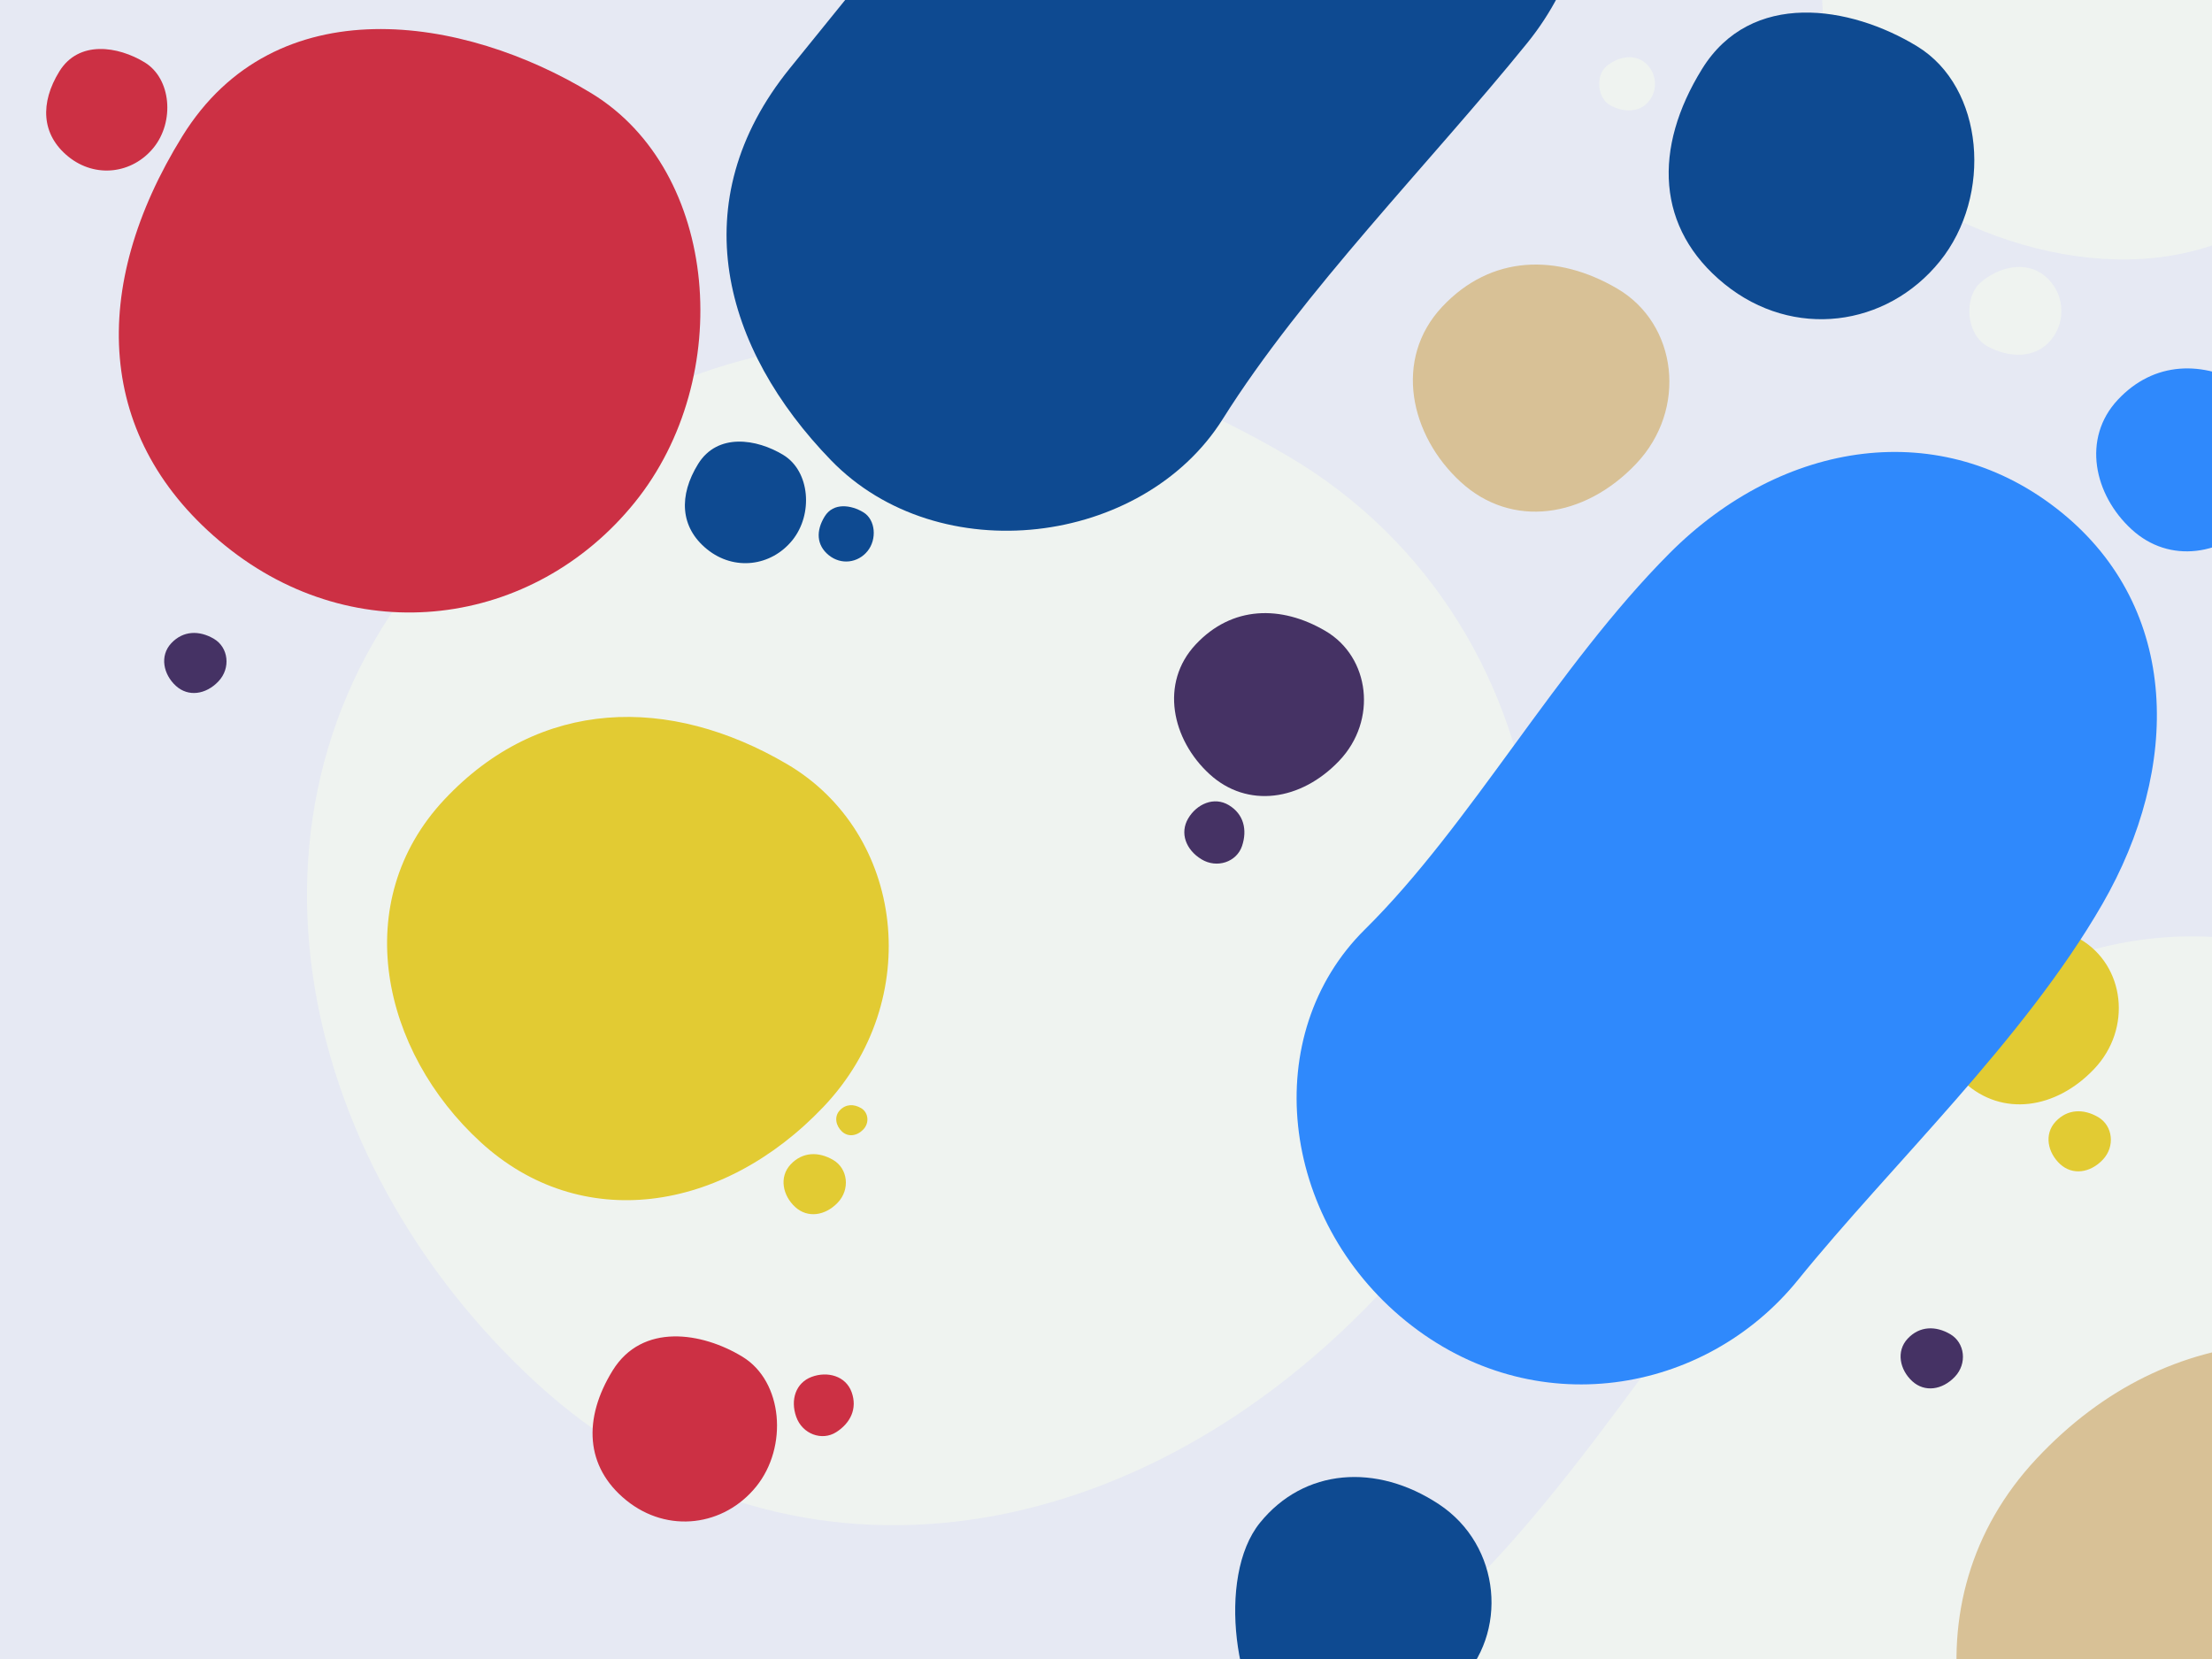
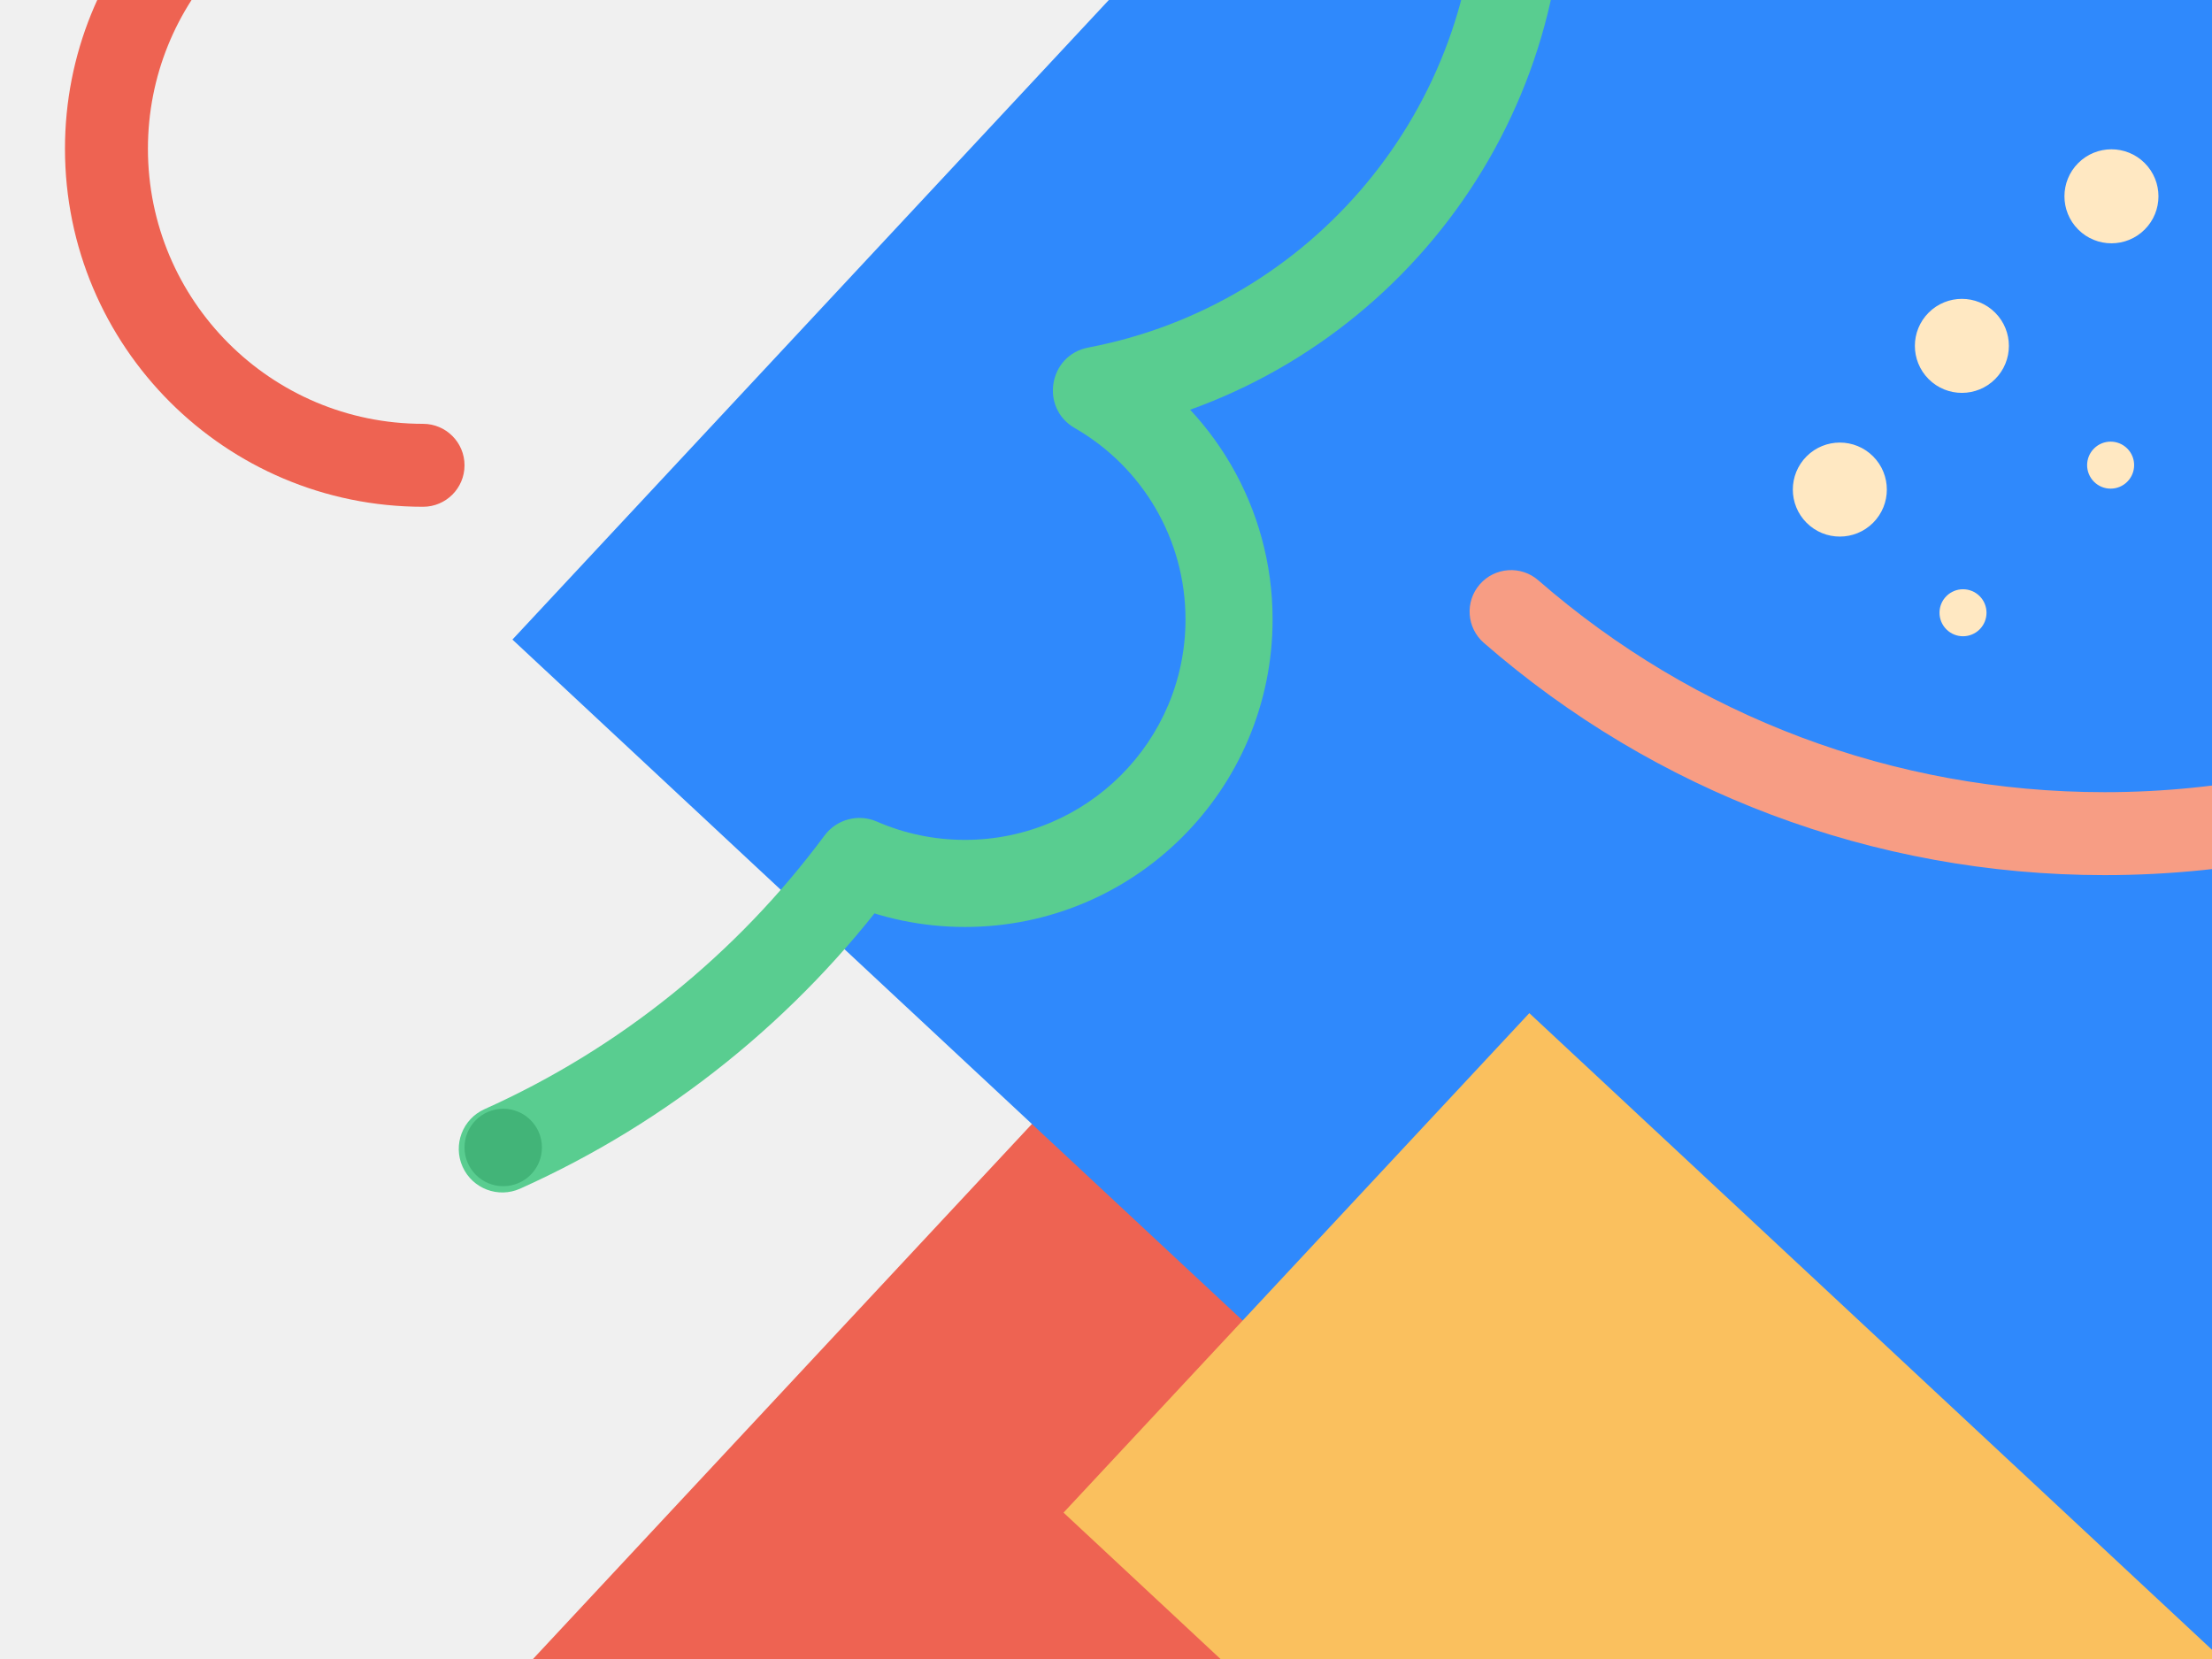
- <svg xmlns="http://www.w3.org/2000/svg" xmlns:xlink="http://www.w3.org/1999/xlink" height="1200" viewBox="0 0 1600 1200" width="1600">
-   <defs>
-     <path id="a" d="m0 0h1600v1200h-1600z" />
-     <mask id="b" fill="#fff">
-       <use fill="#fff" fill-rule="evenodd" xlink:href="#a" />
-     </mask>
-   </defs>
-   <g fill="none" fill-rule="evenodd">
-     <path d="m0 0h1600v1200h-1600z" fill="#fff" />
-     <g fill-rule="nonzero">
-       <use fill="#e6e9f3" xlink:href="#a" />
-       <g mask="url(#b)">
-         <path d="m662.836 1477.199c239.021 14.549 412.193-171.354 432.786-431.556 20.593-260.202-193.765-467.637-432.786-431.556-239.021 36.081-414.923 184.122-432.786 431.556-17.864 247.434 193.765 417.006 432.786 431.556z" fill="#eff3f0" transform="matrix(.777146 .6293204 -.6293204 .777146 802.7596 -564.5773)" />
-         <path d="m1526.341 574c106.922-19.375 201.5-89.991 201.5-201s-90.215-201-201.5-201c-111.285 0-183.867 101.492-201.5 201-17.633 99.508 94.578 220.375 201.5 201z" fill="#eff3f0" transform="matrix(.777146 .6293204 -.6293204 .777146 573.3321 -1256.624)" />
-         <path d="m1426.919 1004c152.549 0 251.765 122.383 276.214 276.159 24.449 153.776 0 333.346 0 479.681s-113.893 276.159-276.214 276.159c-162.321 0-292.513-129.535-276.214-276.159 16.299-146.624-16.299-321.419 0-479.681 16.299-158.263 123.665-276.159 276.214-276.159z" fill="#eff3f0" transform="matrix(.777146 .6293204 -.6293204 .777146 1273.248 -941.19)" />
-         <path d="m297.986 821.284c121.641 0 210.5-94.244 210.5-210.5 0-116.256-103.148-224.875-210.5-210.5-107.352 14.375-226.703 83.406-210.5 210.5 16.203 127.094 88.859 210.5 210.5 210.5z" fill="#cc3044" transform="matrix(.777146 .6293204 -.6293204 .777146 448.2166 -431.0884)" />
-         <path d="m497.236 1480c38.581 0 66.764-29.906 66.764-66.796 0-36.891-32.716-71.358-66.764-66.796-34.049 4.561-71.904 26.467-66.764 66.796 5.139 40.33 28.184 66.796 66.764 66.796z" fill="#cc3044" transform="matrix(.777146 .6293204 -.6293204 .777146 997.9882 -377.8795)" />
-         <path d="m79.155 503c25.337 0 43.845-19.64 43.845-43.866 0-24.227-21.485-46.862-43.845-43.866-22.36 2.996-47.22 17.381-43.845 43.866 3.375 26.485 18.509 43.866 43.845 43.866z" fill="#cc3044" transform="matrix(.777146 .6293204 -.6293204 .777146 304.4635 -327.4263)" />
-         <path d="m597.992 1417.96c12.116.738 20.895-8.686 21.938-21.876 1.044-13.19-9.822-23.705-21.938-21.876-12.116 1.829-21.033 9.333-21.938 21.876-.906 12.543 9.822 21.139 21.938 21.876z" fill="#cc3044" transform="matrix(-.9135455 .4067366 -.4067366 -.9135455 1710.105 2048.081)" />
-         <path d="m1319.39 610c63.917 0 110.61-49.545 110.61-110.662 0-61.117-54.201-118.22-110.61-110.662-56.409 7.557-119.124 43.848-110.61 110.662s46.692 110.662 110.61 110.662z" fill="#0e4a91" transform="matrix(.777146 .6293204 -.6293204 .777146 605.9754 -1098.869)" />
-         <path d="m541.155 787c25.337 0 43.845-19.64 43.845-43.866 0-24.227-21.485-46.862-43.845-43.866-22.36 2.996-47.22 17.381-43.845 43.866 3.375 26.485 18.509 43.866 43.845 43.866z" fill="#0e4a91" transform="matrix(.777146 .6293204 -.6293204 .777146 586.1491 -554.8818)" />
-         <path d="m614.07 786c11.517 0 19.93-8.927 19.93-19.939s-9.766-21.301-19.93-19.939c-10.164 1.362-21.464 7.9-19.93 19.939 1.534 12.039 8.413 19.939 19.93 19.939z" fill="#0e4a91" transform="matrix(.777146 .6293204 -.6293204 .777146 616.8918 -595.6965)" />
-         <path d="m997.327 1651c41.875 0 67.263-62.975 73.146-113.72 5.883-50.745-38.24-97.071-92.236-91.881-53.996 5.19-92.236 41.137-92.236 91.881s69.451 113.72 111.327 113.72z" fill="#0e4a91" transform="matrix(.777146 .6293204 -.6293204 .777146 1190.251 -650.812)" />
-         <g fill="#e2cb33">
-           <path d="m460.93 1245.668c97.478 5.934 168.102-69.883 176.5-176 8.398-106.117-79.022-190.715-176.5-176-97.478 14.715-169.215 75.09-176.5 176-7.285 100.91 79.022 170.066 176.5 176z" transform="matrix(.777146 .6293204 -.6293204 .777146 773.4761 -431.8832)" />
-           <path d="m1464.976 1177.877c36.9 2.246 63.633-26.453 66.813-66.623 3.179-40.169-29.913-72.193-66.813-66.623s-64.055 28.424-66.813 66.623c-2.758 38.198 29.913 64.377 66.813 66.623z" transform="matrix(.777146 .6293204 -.6293204 .777146 1023.656 -1054.364)" />
-           <path d="m590.992 1257.96c12.116.738 20.895-8.686 21.938-21.876 1.044-13.19-9.822-23.705-21.938-21.876-12.116 1.829-21.033 9.333-21.938 21.876-.906 12.543 9.822 21.139 21.938 21.876z" transform="matrix(.777146 .6293204 -.6293204 .777146 907.5467 -476.4808)" />
-           <path d="m1505.992 1226.96c12.116.738 20.895-8.686 21.938-21.876 1.044-13.19-9.822-23.705-21.938-21.876-12.116 1.829-21.033 9.333-21.938 21.876-.906 12.543 9.822 21.139 21.938 21.876z" transform="matrix(.777146 .6293204 -.6293204 .777146 1091.949 -1059.217)" />
-           <path d="m617.996 1200.98c6.058.369 10.447-4.343 10.969-10.938.522-6.595-4.911-11.853-10.969-10.938s-10.516 4.667-10.969 10.938c-.453 6.271 4.911 10.569 10.969 10.938z" transform="matrix(.777146 .6293204 -.6293204 .777146 884.6151 -503.7237)" />
-         </g>
-         <path d="m918.976 954.877c36.9 2.246 63.633-26.453 66.813-66.623s-29.913-72.193-66.813-66.623c-36.9 5.57-64.055 28.424-66.813 66.623s29.913 64.377 66.813 66.623z" fill="#453264" transform="matrix(.777146 .6293204 -.6293204 .777146 761.6394 -760.4511)" />
-         <path d="m142.992 880.96c12.116.738 20.895-8.686 21.938-21.876 1.044-13.19-9.822-23.705-21.938-21.876s-21.033 9.333-21.938 21.876c-.906 12.543 9.822 21.139 21.938 21.876z" fill="#453264" transform="matrix(.777146 .6293204 -.6293204 .777146 570.4543 -278.5612)" />
-         <path d="m1398.992 1383.96c12.116.738 20.895-8.686 21.938-21.876 1.044-13.19-9.822-23.705-21.938-21.876-12.116 1.829-21.033 9.333-21.938 21.876-.906 12.543 9.822 21.139 21.938 21.876z" fill="#453264" transform="matrix(.777146 .6293204 -.6293204 .777146 1166.907 -956.892)" />
-         <path d="m880.992 1003.96c12.116.738 20.895-8.686 21.938-21.876 1.044-13.19-9.822-23.705-21.938-21.876s-21.033 9.333-21.938 21.876c-.906 12.543 9.822 21.139 21.938 21.876z" fill="#453264" transform="matrix(-.4539905 .8910065 -.8910065 -.4539905 2153.934 262.8419)" />
-         <path d="m1585.976 777.877c36.9 2.246 63.633-26.453 66.813-66.623 3.179-40.169-29.913-72.193-66.813-66.623-36.9 5.57-64.055 28.424-66.813 66.623-2.758 38.198 29.913 64.377 66.813 66.623z" fill="#2f89fc" transform="matrix(.777146 .6293204 -.6293204 .777146 798.8933 -1219.653)" />
-         <path d="m1255.5 668c111.285 0 183.664 89.297 201.5 201.5s0 243.227 0 350-83.086 201.5-201.5 201.5-213.39-94.516-201.5-201.5c11.89-106.984-11.89-234.523 0-350 11.89-115.477 90.215-201.5 201.5-201.5z" fill="#2f89fc" transform="matrix(.777146 .6293204 -.6293204 .777146 935.6192 -938.755)" />
-         <path d="m1115.467 748.834c49.842 3.034 85.953-35.732 90.247-89.99 4.294-54.259-40.405-97.514-90.247-89.99s-86.522 38.394-90.247 89.99c-3.725 51.596 40.405 86.956 90.247 89.99z" fill="#d8c196" transform="matrix(.777146 .6293204 -.6293204 .777146 661.0012 -935.2575)" />
-         <path d="m1667.909 1837.544c136.584 8.314 235.539-97.917 247.307-246.603s-110.723-267.221-247.307-246.603-237.099 105.212-247.307 246.603c-10.208 141.391 110.723 238.289 247.307 246.603z" fill="#d8c196" transform="matrix(.777146 .6293204 -.6293204 .777146 1370.34 -1075.368)" />
-         <path d="m1460.15 637.663c17.431-3.165 32.85-14.699 32.85-32.831 0-18.132-14.707-32.831-32.85-32.831-18.143 0-29.975 16.578-32.85 32.831s15.419 35.996 32.85 32.831z" fill="#eff3f0" transform="matrix(.777146 .6293204 -.6293204 .777146 704.1057 -1163.981)" />
-         <path d="m1179.169 460.512c10.564-1.918 19.909-8.909 19.909-19.898s-8.914-19.898-19.909-19.898c-10.995 0-18.167 10.047-19.909 19.898-1.742 9.851 9.345 21.816 19.909 19.898z" fill="#eff3f0" transform="matrix(.777146 .6293204 -.6293204 .777146 538.1139 -1023.803)" />
-         <path d="m839.5 44c111.285 0 201.5 90.215 201.5 201.5s-13 242.148 0 350c13 107.852-90.25 214.977-201.5 201.5-111.25-13.477-201.5-77.398-201.5-201.5 0-124.102 0-228.055 0-350s90.215-201.5 201.5-201.5z" fill="#0e4a91" transform="matrix(.777146 .6293204 -.6293204 .777146 450.2011 -814.8253)" />
-       </g>
+ <svg xmlns="http://www.w3.org/2000/svg" width="1600px" height="1200px" viewBox="0 0 1600 1200" version="1.1">
+   <g id="Mataura" stroke="none" stroke-width="1" fill="none" fill-rule="evenodd">
+     <g transform="translate(-590, -735)" fill-rule="nonzero" id="Shape">
+       <rect fill="#EE6352" transform="translate(1388, 2435.5) rotate(43) translate(-1388, -2435.5) " x="745" y="1758" width="1286" height="1355" />
+       <path d="M667,1101.565 C810.042,1101.565 926,985.607 926,842.565 C926,705.516 819.24,592.411 683.076,584.057 C666.539,583.043 652.31,595.627 651.296,612.164 C650.281,628.701 662.865,642.93 679.402,643.945 C783.962,650.359 866,737.273 866,842.565 C866,952.47 776.905,1041.565 667,1041.565 C650.431,1041.565 637,1054.997 637,1071.565 C637,1088.134 650.431,1101.565 667,1101.565 Z" fill="#EE6352" transform="translate(781.5, 842.7827) scale(-1, 1) translate(-781.5, -842.7827) " />
+       <rect fill="#2F89FC" transform="translate(2029, 1267.5) rotate(43) translate(-2029, -1267.5) " x="1200" y="590" width="1658" height="1355" />
+       <path d="M966.233,1594.781 C950.359,1601.9 931.72,1594.803 924.601,1578.929 C917.482,1563.055 924.58,1544.416 940.453,1537.297 C1037.947,1493.574 1122.736,1425.209 1186.376,1339.38 C1195.115,1327.595 1210.832,1323.403 1224.278,1329.271 C1244.185,1337.958 1265.745,1342.5 1288,1342.5 C1376.089,1342.5 1447.5,1271.089 1447.5,1183 C1447.5,1125.244 1416.57,1072.916 1367.395,1044.628 C1342.066,1030.056 1348.506,991.842 1377.213,986.379 C1539.37,955.515 1658.5,813.076 1658.5,646 C1658.5,454.633 1503.367,299.5 1312,299.5 C1206.831,299.5 1109.437,346.602 1043.987,426.366 C1032.952,439.815 1013.103,441.771 999.654,430.736 C986.205,419.701 984.249,399.852 995.284,386.403 C1072.576,292.207 1187.763,236.5 1312,236.5 C1538.161,236.5 1721.5,419.839 1721.5,646 C1721.5,843.465 1580.735,1011.773 1388.992,1048.268 L1398.81,990.019 C1467.331,1029.436 1510.5,1102.47 1510.5,1183 C1510.5,1305.883 1410.883,1405.5 1288,1405.5 C1257.033,1405.5 1226.899,1399.152 1199.081,1387.013 L1211.679,1358.142 L1236.982,1376.904 C1166.931,1471.378 1073.603,1546.629 966.233,1594.781 Z M1035.729,379.305 C1050.684,388.193 1055.603,407.522 1046.715,422.477 C1037.827,437.433 1018.498,442.351 1003.543,433.464 C908.238,376.825 799.377,346.5 686,346.5 C342.2,346.5 63.5,625.206 63.5,969.02 C63.5,977.197 63.658,985.355 63.972,993.49 C64.644,1010.874 51.097,1025.511 33.713,1026.183 C16.329,1026.855 1.691,1013.307 1.019,995.923 C0.674,986.978 0.5,978.01 0.5,969.021 C0.5,590.412 307.405,283.5 686,283.5 C810.784,283.5 930.751,316.919 1035.729,379.305 Z" fill="#59CD90" />
+       <path d="M2112.314,1368 C2490.077,1368 2796.314,1061.763 2796.314,684 C2796.314,306.237 2490.077,0 2112.314,0 C2002.475,0 1896.291,25.937 1800.644,74.979 C1785.901,82.538 1780.077,100.619 1787.636,115.362 C1795.196,130.105 1813.276,135.929 1828.02,128.37 C1915.243,83.647 2012.051,60 2112.314,60 C2456.94,60 2736.314,339.374 2736.314,684 C2736.314,1028.626 2456.94,1308 2112.314,1308 C2095.746,1308 2082.314,1321.431 2082.314,1338 C2082.314,1354.569 2095.746,1368 2112.314,1368 Z M1663.298,1199.998 C1786.92,1307.66 1944.983,1368 2112.314,1368 C2128.883,1368 2142.314,1354.569 2142.314,1338 C2142.314,1321.431 2128.883,1308 2112.314,1308 C1959.608,1308 1815.503,1252.988 1702.703,1154.751 C1690.208,1143.87 1671.259,1145.177 1660.377,1157.672 C1649.496,1170.166 1650.803,1189.116 1663.298,1199.998 Z" fill="#F79D84" />
+       <rect fill="#FAC05E" transform="translate(1998, 2087) rotate(43) translate(-1998, -2087) " x="1355" y="1840" width="1286" height="494" />
+       <circle fill="#42B478" cx="954" cy="1565" r="28" />
+       <path d="M1889.052,948.729 C1870.274,948.729 1855.052,933.507 1855.052,914.729 C1855.052,895.951 1870.274,880.729 1889.052,880.729 C1907.829,880.729 1923.052,895.951 1923.052,914.729 C1923.052,933.507 1907.829,948.729 1889.052,948.729 Z M2024.975,937.653 C2006.198,937.653 1990.975,922.43 1990.975,903.653 C1990.975,884.875 2006.198,869.653 2024.975,869.653 C2043.753,869.653 2058.975,884.875 2058.975,903.653 C2058.975,922.43 2043.753,937.653 2024.975,937.653 Z M2177.975,937.653 C2159.198,937.653 2143.975,922.43 2143.975,903.653 C2143.975,884.875 2159.198,869.653 2177.975,869.653 C2196.753,869.653 2211.975,884.875 2211.975,903.653 C2211.975,922.43 2196.753,937.653 2177.975,937.653 Z M2341.826,937.468 C2323.048,937.468 2307.826,922.246 2307.826,903.468 C2307.826,884.69 2323.048,869.468 2341.826,869.468 C2360.604,869.468 2375.826,884.69 2375.826,903.468 C2375.826,922.246 2360.604,937.468 2341.826,937.468 Z M1889.052,1057.729 C1879.663,1057.729 1872.052,1050.118 1872.052,1040.729 C1872.052,1031.34 1879.663,1023.729 1889.052,1023.729 C1898.441,1023.729 1906.052,1031.34 1906.052,1040.729 C1906.052,1050.118 1898.441,1057.729 1889.052,1057.729 Z M2040.052,1057.729 C2030.663,1057.729 2023.052,1050.118 2023.052,1040.729 C2023.052,1031.34 2030.663,1023.729 2040.052,1023.729 C2049.441,1023.729 2057.052,1031.34 2057.052,1040.729 C2057.052,1050.118 2049.441,1057.729 2040.052,1057.729 Z M2191.052,1057.729 C2181.663,1057.729 2174.052,1050.118 2174.052,1040.729 C2174.052,1031.34 2181.663,1023.729 2191.052,1023.729 C2200.441,1023.729 2208.052,1031.34 2208.052,1040.729 C2208.052,1050.118 2200.441,1057.729 2191.052,1057.729 Z M2341.826,1057.647 C2332.437,1057.647 2324.826,1050.036 2324.826,1040.647 C2324.826,1031.258 2332.437,1023.647 2341.826,1023.647 C2351.215,1023.647 2358.826,1031.258 2358.826,1040.647 C2358.826,1050.036 2351.215,1057.647 2341.826,1057.647 Z" fill="#FFE8C2" transform="translate(2115.439, 963.5985) rotate(-45) translate(-2115.439, -963.5985) " />
    </g>
  </g>
</svg>
